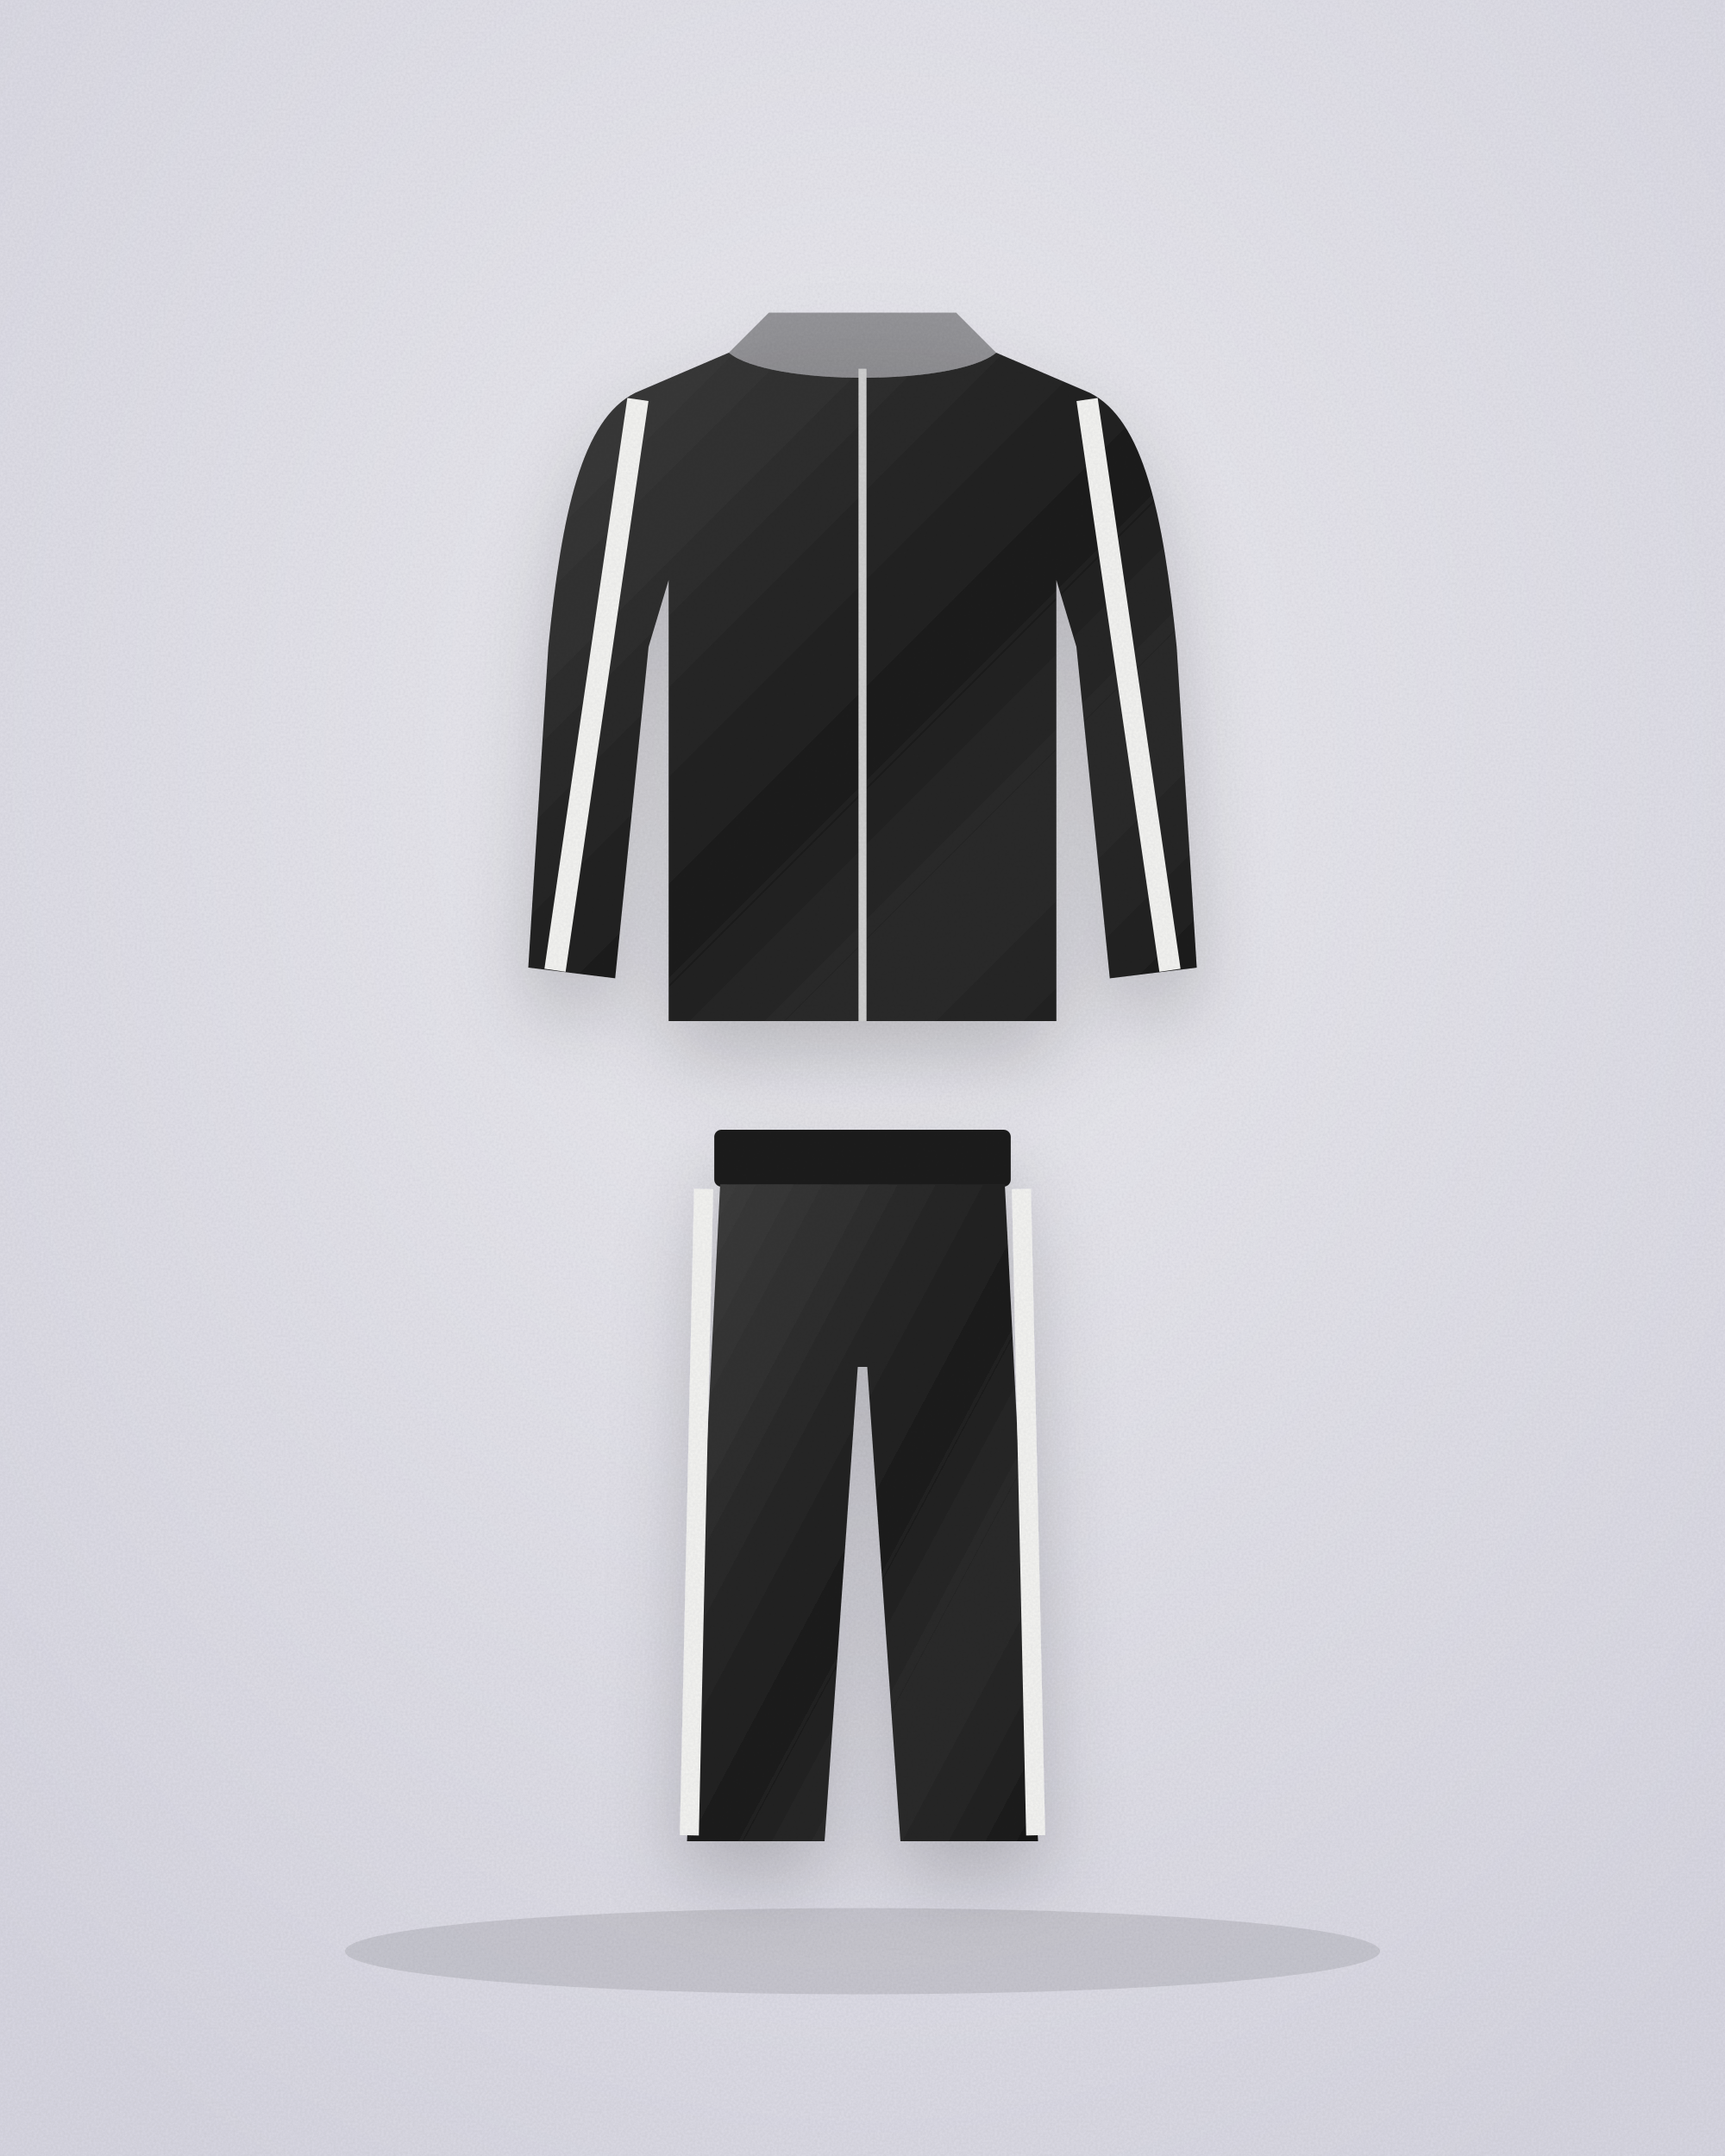
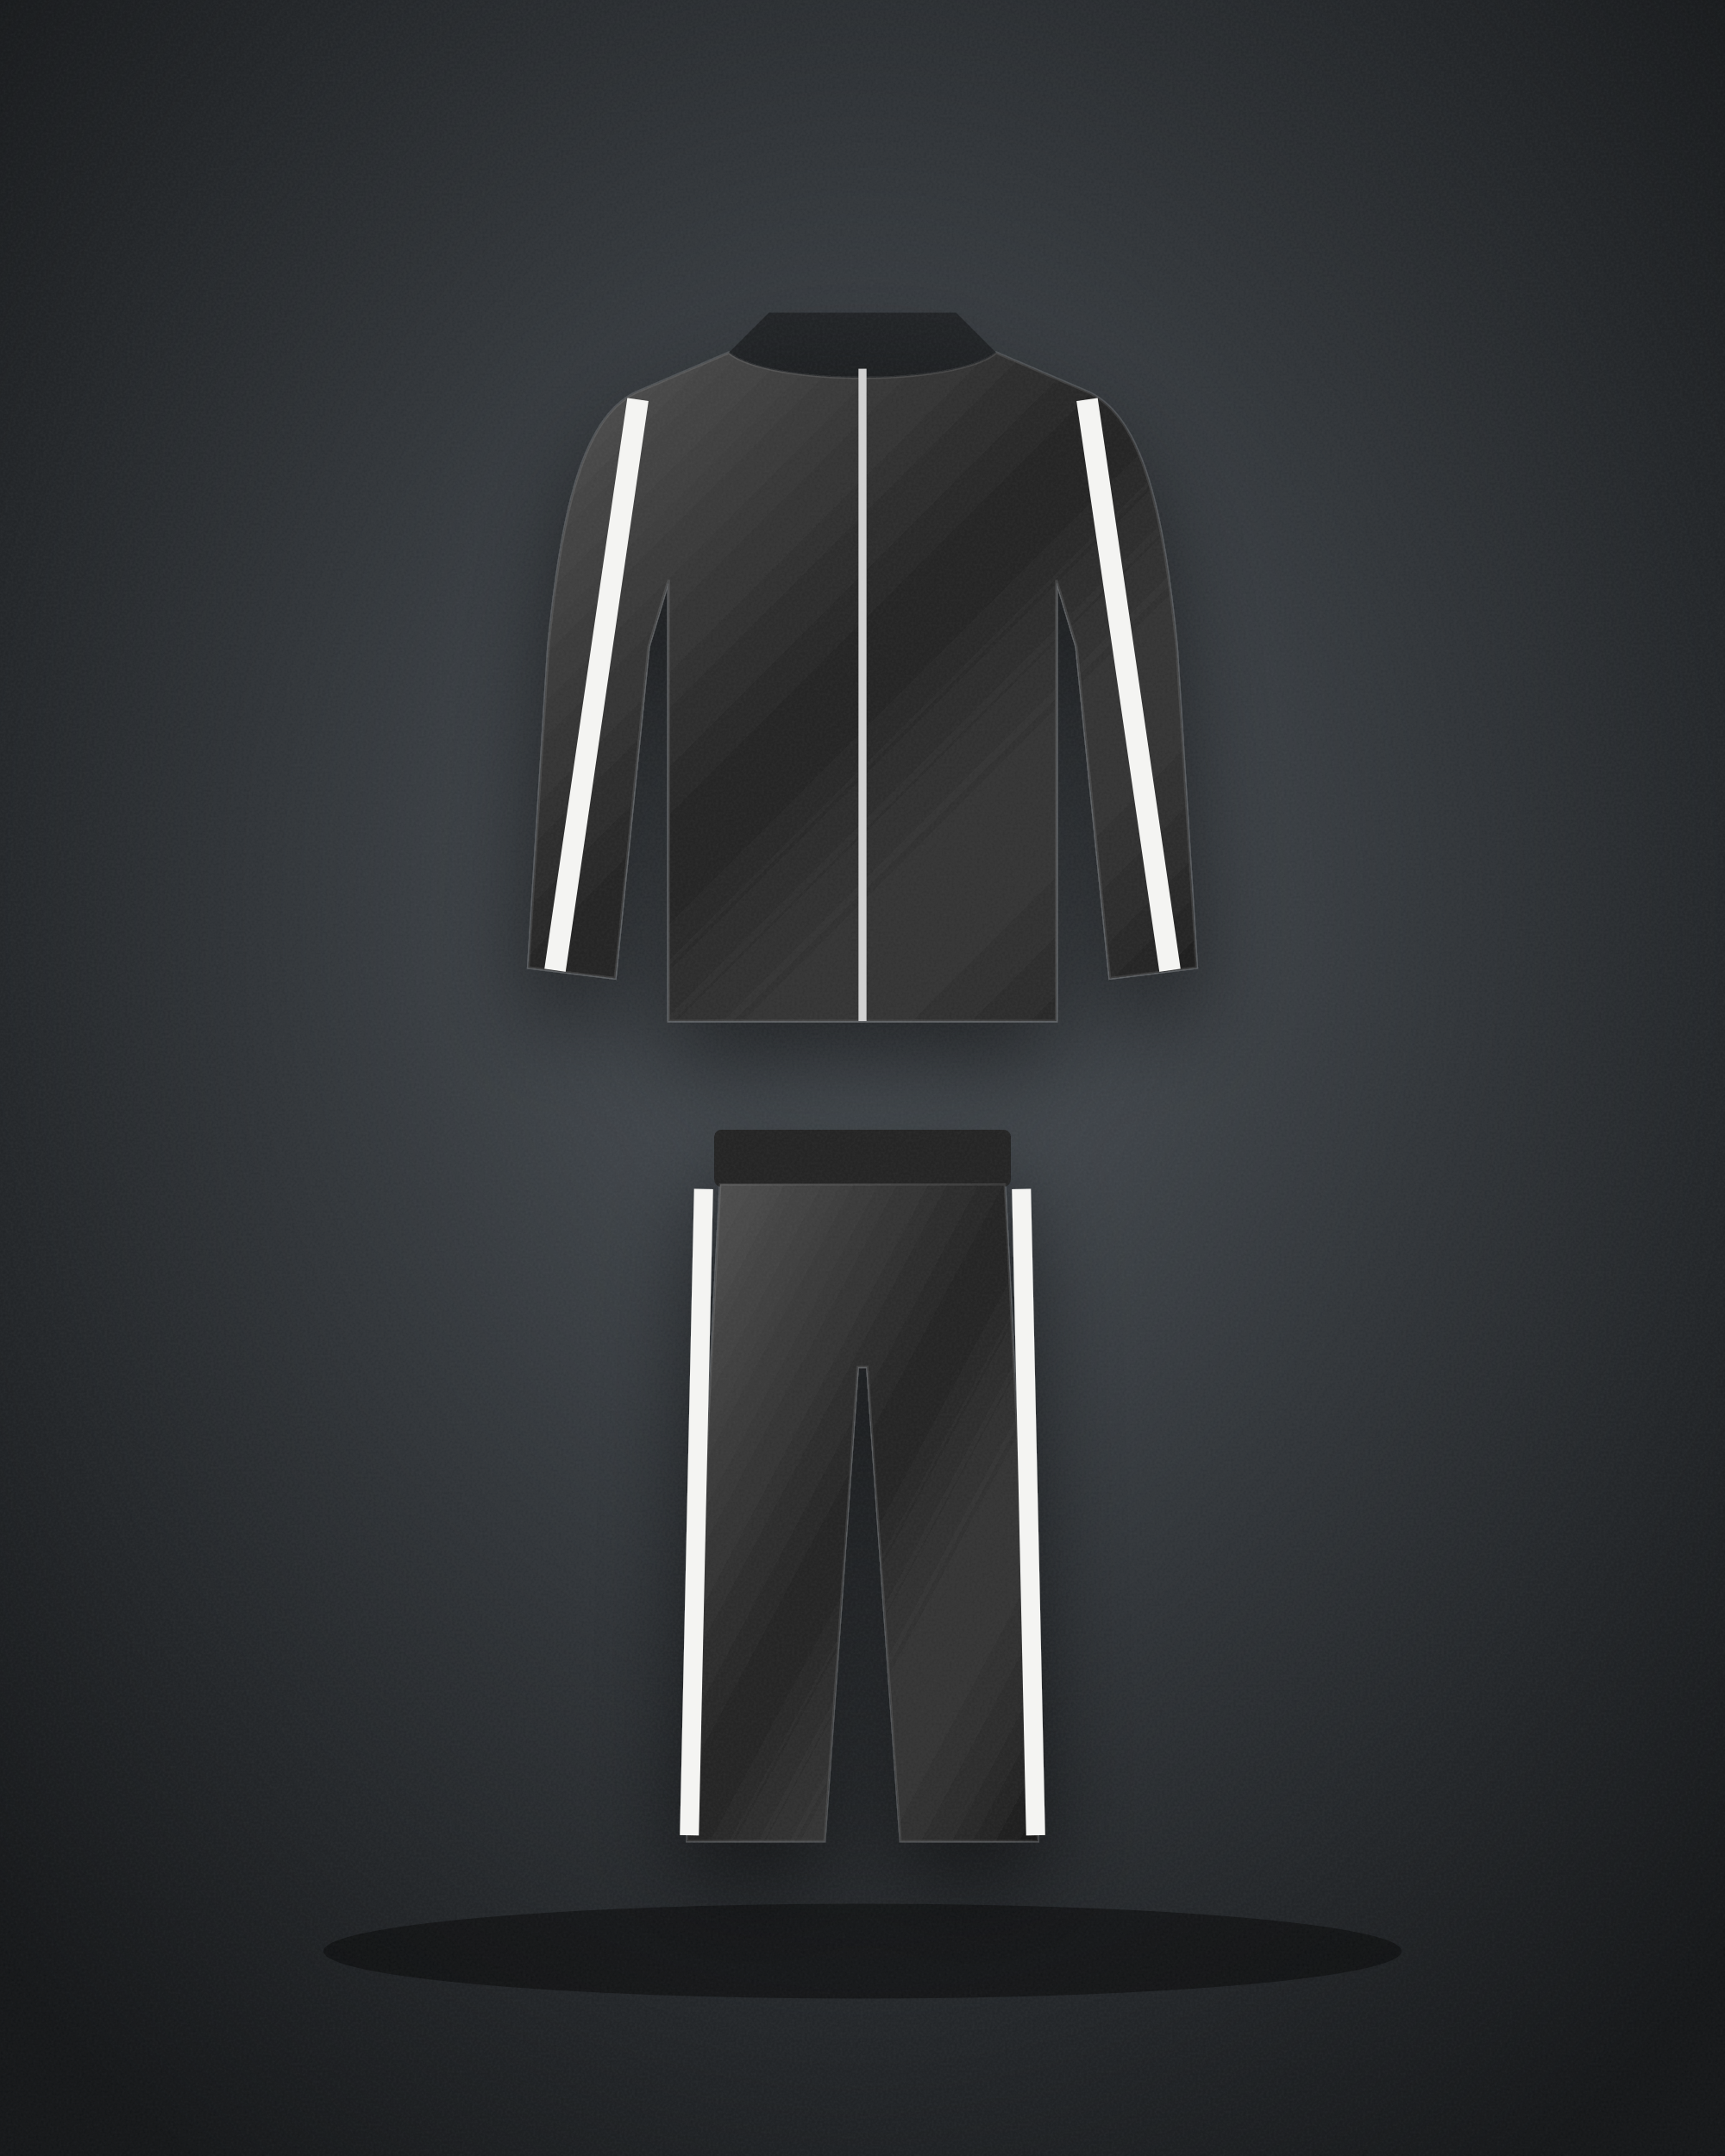
<svg xmlns="http://www.w3.org/2000/svg" viewBox="0 0 800 1000" width="800" height="1000">
  <defs>
-     <radialGradient id="foco" cx="50%" cy="35%" r="75%">
-       <stop offset="0" stop-color="#fff" stop-opacity=".55" />
-       <stop offset="1" stop-color="#fff" stop-opacity="0" />
+     <radialGradient id="foco" cx="50%" cy="42%" r="70%">
+       <stop offset="0" stop-color="#4b5157" />
+       <stop offset="1" stop-color="#121416" />
    </radialGradient>
    <linearGradient id="luz" x1="0" y1="0" x2="1" y2="1">
-       <stop offset="0" stop-color="#fff" stop-opacity=".16" />
-       <stop offset=".55" stop-color="#fff" stop-opacity="0" />
-       <stop offset="1" stop-color="#000" stop-opacity=".28" />
+       <stop offset="0" stop-color="#fff" stop-opacity=".22" />
+       <stop offset=".5" stop-color="#fff" stop-opacity="0" />
+       <stop offset="1" stop-color="#000" stop-opacity=".35" />
    </linearGradient>
    <filter id="grano">
-       <feTurbulence type="fractalNoise" baseFrequency=".9" numOctaves="2" stitchTiles="stitch" />
-       <feColorMatrix values="0 0 0 0 0  0 0 0 0 0  0 0 0 0 0  0 0 0 .06 0" />
+       <feTurbulence type="fractalNoise" baseFrequency=".85" numOctaves="2" stitchTiles="stitch" />
+       <feColorMatrix values="0 0 0 0 1  0 0 0 0 1  0 0 0 0 1  0 0 0 .05 0" />
    </filter>
    <filter id="sombra" x="-20%" y="-20%" width="140%" height="140%">
-       <feDropShadow dx="0" dy="18" stdDeviation="18" flood-color="#000" flood-opacity=".18" />
+       <feDropShadow dx="0" dy="22" stdDeviation="22" flood-color="#000" flood-opacity=".55" />
    </filter>
  </defs>
-   <rect width="800" height="1000" fill="#d8d7e2" />
  <rect width="800" height="1000" fill="url(#foco)" />
-   <ellipse cx="400" cy="905" rx="240" ry="20" fill="#000" opacity=".10" />
+   <ellipse cx="400" cy="905" rx="250" ry="22" fill="#000" opacity=".45" />
  <g filter="url(#sombra)">
    <g transform="translate(400 300) scale(.62) translate(-400 -520)">
-       <path d="M300 300 L230 330 C190 350 175 420 165 520 L150 760 L215 768 L240 520 L255 470 L255 800 L545 800 L545 470 L560 520 L585 768 L650 760 L635 520 C625 420 610 350 570 330 L500 300 C470 325 330 325 300 300 Z" fill="#1c1c1c" />
+       <path d="M300 300 L230 330 C190 350 175 420 165 520 L150 760 L215 768 L240 520 L255 470 L255 800 L545 800 L545 470 L560 520 L585 768 L650 760 L635 520 C625 420 610 350 570 330 L500 300 C470 325 330 325 300 300 Z" fill="#202020" />
      <path d="M300 300 L230 330 C190 350 175 420 165 520 L150 760 L215 768 L240 520 L255 470 L255 800 L545 800 L545 470 L560 520 L585 768 L650 760 L635 520 C625 420 610 350 570 330 L500 300 C470 325 330 325 300 300 Z" fill="url(#luz)" />
-       <path d="M300 300 L330 270 L470 270 L500 300 C470 325 330 325 300 300 Z" fill="#000" opacity=".35" />
+       <path d="M300 300 L230 330 C190 350 175 420 165 520 L150 760 L215 768 L240 520 L255 470 L255 800 L545 800 L545 470 L560 520 L585 768 L650 760 L635 520 C625 420 610 350 570 330 L500 300 C470 325 330 325 300 300 Z" fill="none" stroke="#fff" stroke-opacity=".10" stroke-width="2" />
+       <path d="M300 300 L330 270 L470 270 L500 300 C470 325 330 325 300 300 Z" fill="#000" opacity=".4" />
      <path d="M400 312 L400 800" stroke="#d0d0d0" stroke-width="6" />
      <path d="M232 335 L170 762 M568 335 L630 762" stroke="#f4f4f2" stroke-width="16" />
    </g>
    <g transform="translate(400 700) scale(.55) translate(-400 -510)">
-       <rect x="275" y="190" width="250" height="48" rx="6" fill="#1c1c1c" />
-       <path d="M280 236 L520 236 L548 790 L432 790 L404 390 L396 390 L368 790 L252 790 Z" fill="#1c1c1c" />
+       <rect x="275" y="190" width="250" height="48" rx="6" fill="#202020" />
+       <path d="M280 236 L520 236 L548 790 L432 790 L404 390 L396 390 L368 790 L252 790 Z" fill="#202020" />
      <path d="M280 236 L520 236 L548 790 L432 790 L404 390 L396 390 L368 790 L252 790 Z" fill="url(#luz)" />
+       <path d="M280 236 L520 236 L548 790 L432 790 L404 390 L396 390 L368 790 L252 790 Z" fill="none" stroke="#fff" stroke-opacity=".10" stroke-width="2" />
      <path d="M266 240 L254 785 M534 240 L546 785" stroke="#f4f4f2" stroke-width="16" />
    </g>
  </g>
  <rect width="800" height="1000" filter="url(#grano)" />
</svg>
